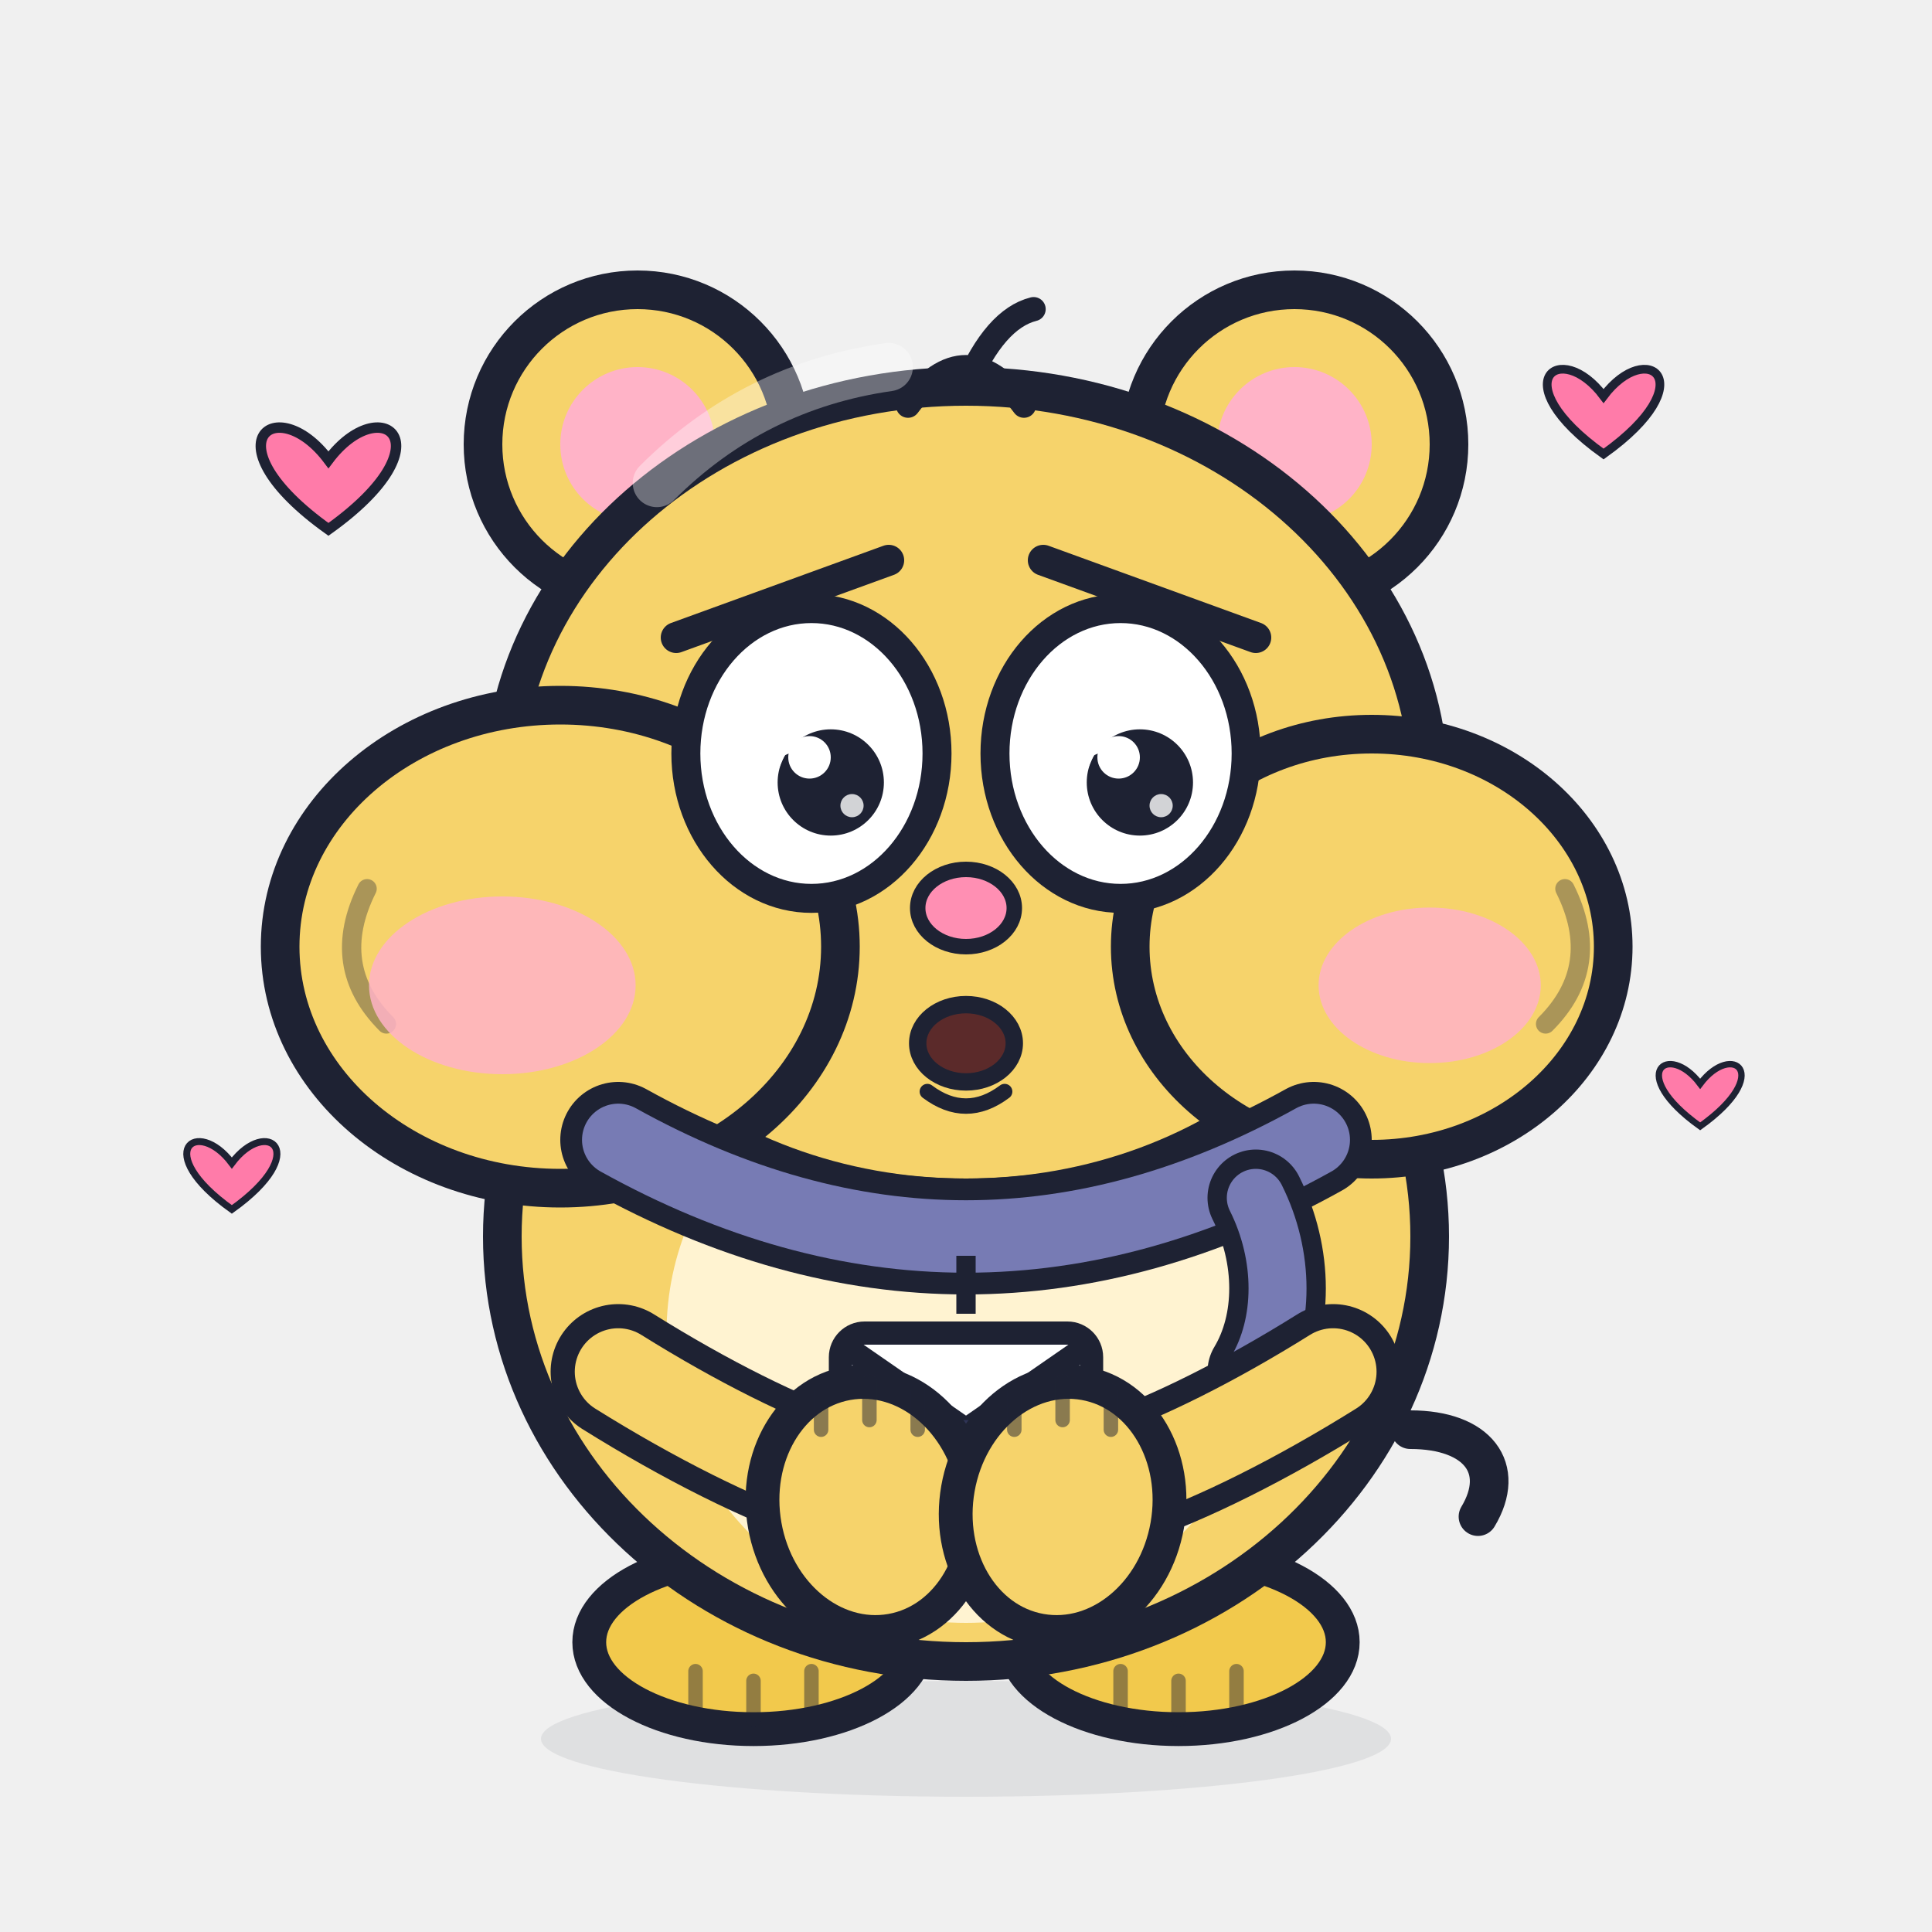
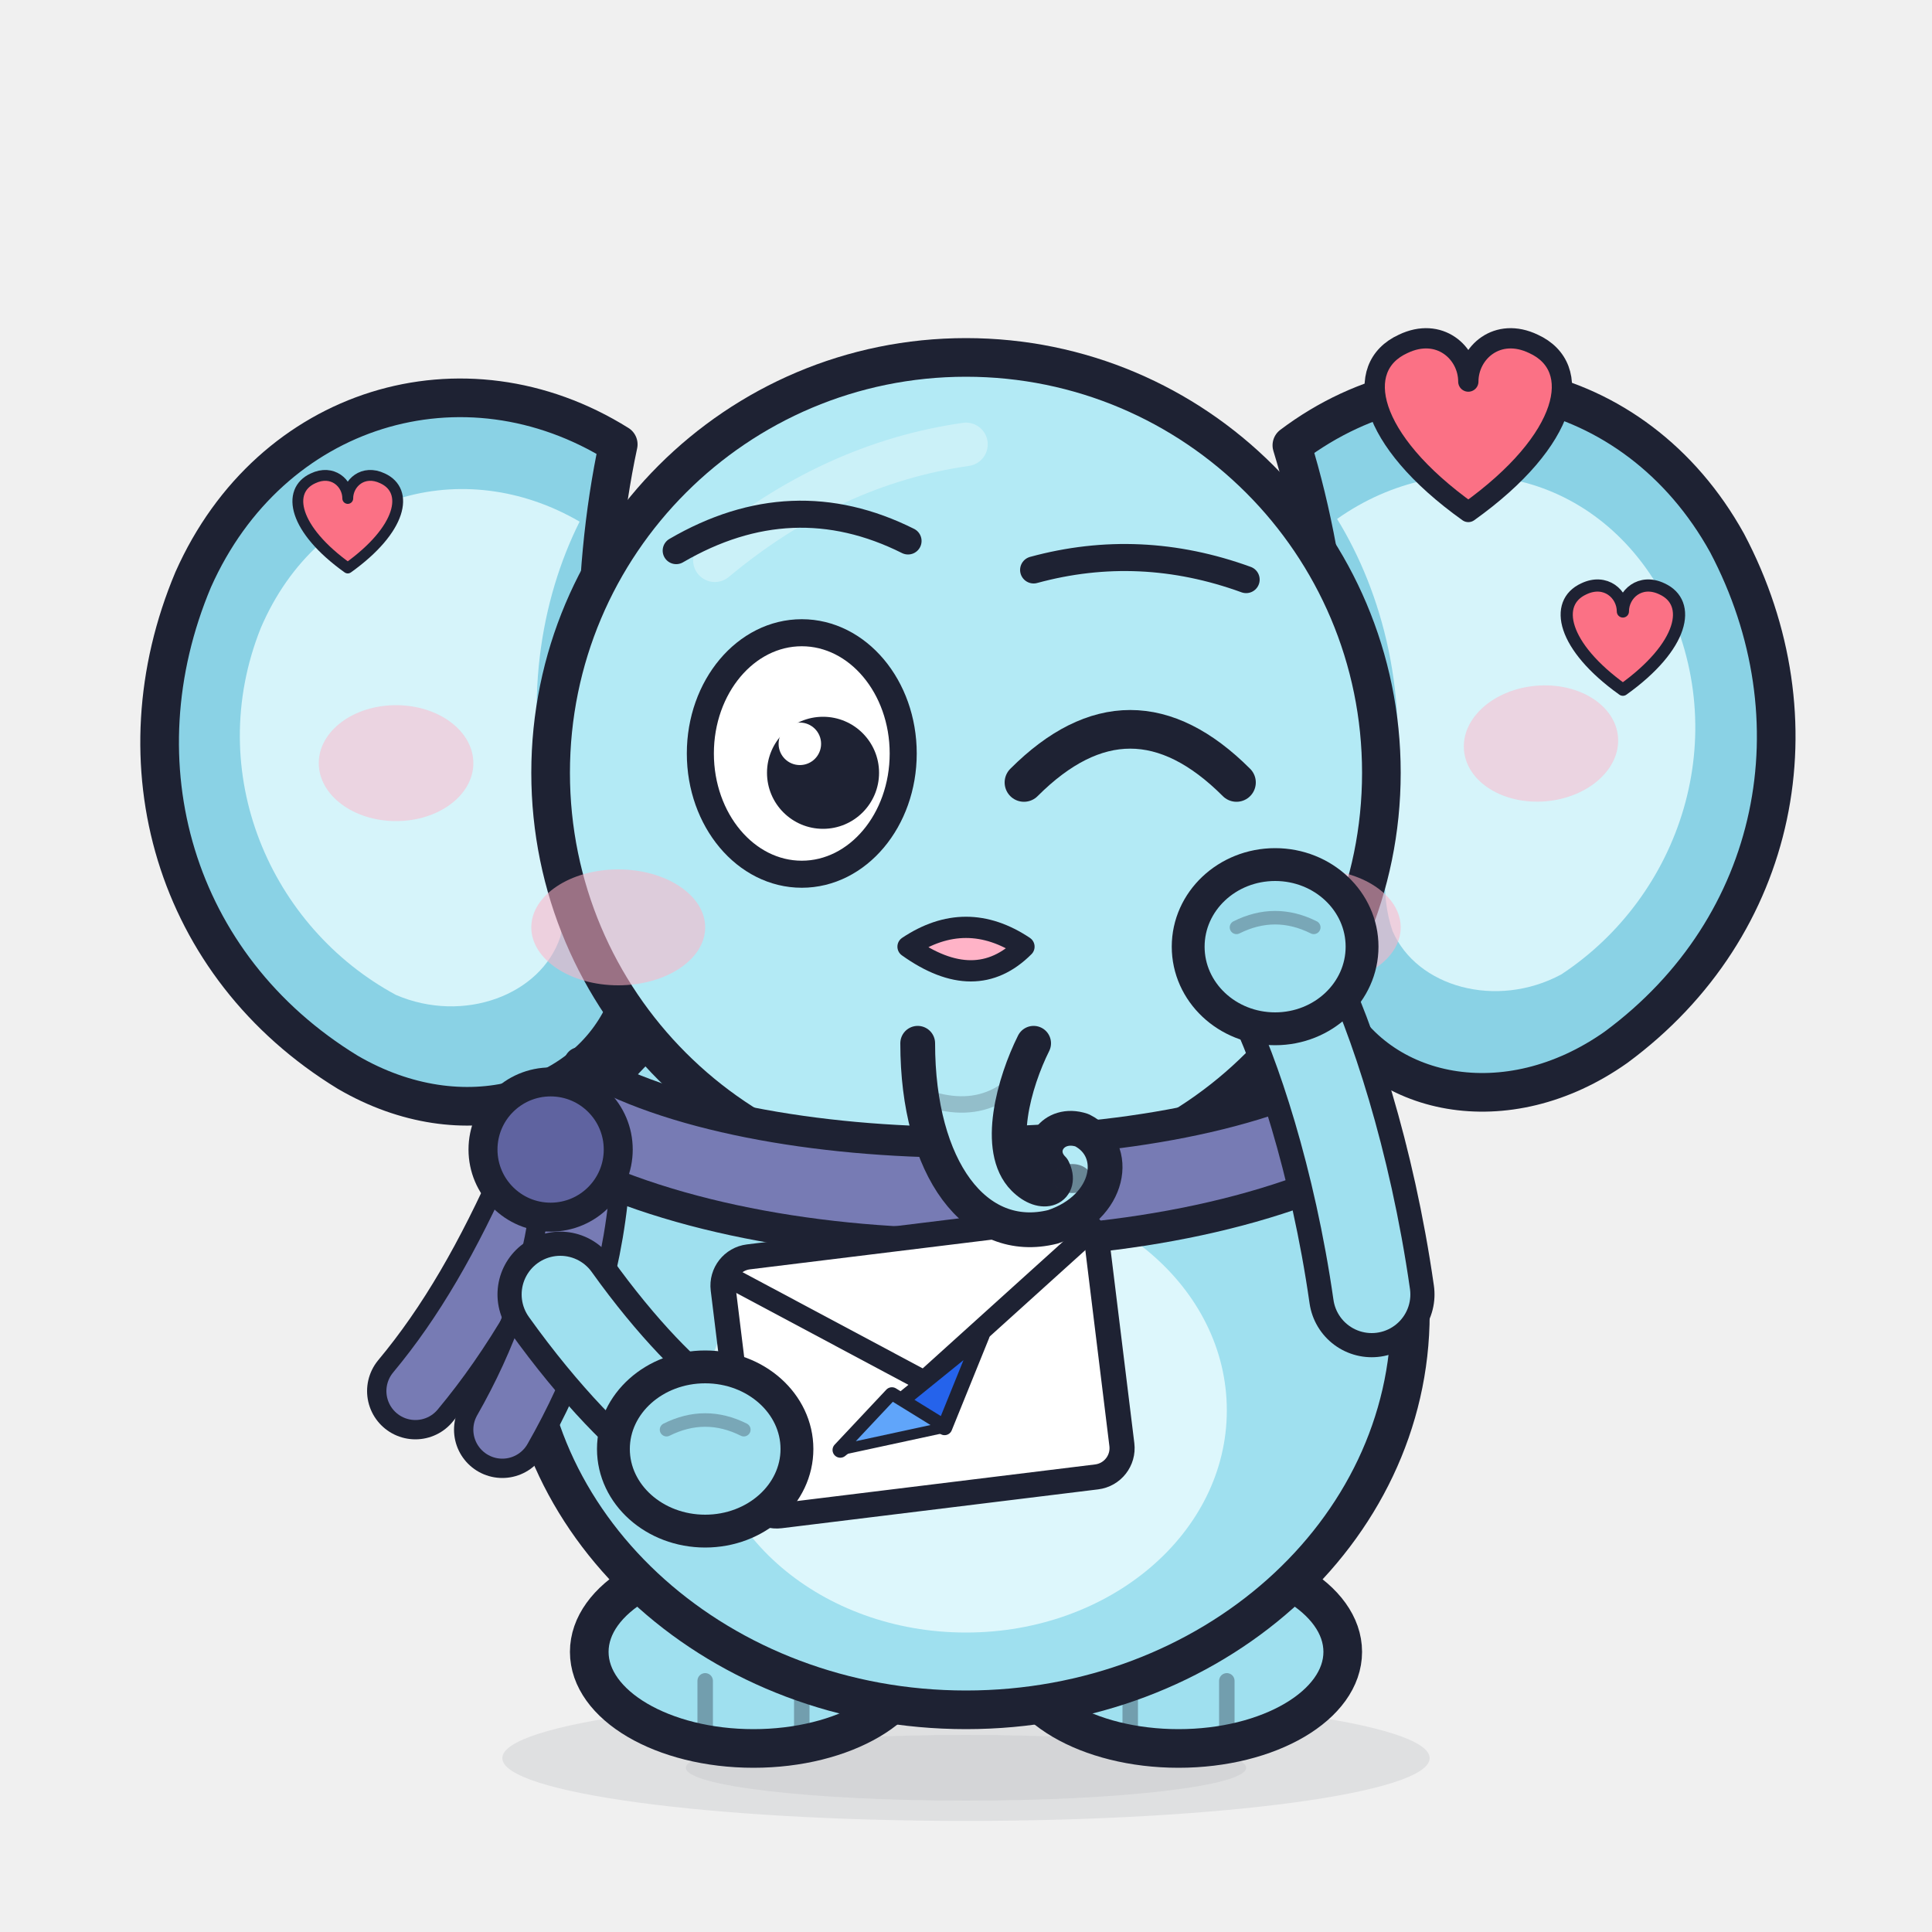
- <svg xmlns="http://www.w3.org/2000/svg" viewBox="0 0 200 200" width="88" height="88" role="img" aria-label="信使仓鼠小递 · 撒娇 Coquettish">
-   <style>
-   .ex-motion { animation: ex-sway 2.6s ease-in-out infinite; transform-box: fill-box; transform-origin: 50% 100%; }
-   .ex-anim-tear { animation: ex-tear 1.8s ease-in infinite; transform-box: fill-box; transform-origin: center; }
-   .ex-anim-sweat { animation: ex-tear 1.5s ease-in infinite; transform-box: fill-box; transform-origin: center; }
-   .ex-anim-heart { animation: ex-heart 2.2s ease-out infinite; transform-box: fill-box; transform-origin: center; }
-   .ex-anim-spark { animation: ex-spark 1.9s ease-in-out infinite; transform-box: fill-box; transform-origin: center; }
-   .ex-anim-rain { animation: ex-rain 1.4s linear infinite; transform-box: fill-box; transform-origin: center; }
-   .ex-anim-confetti { animation: ex-confetti 2.4s linear infinite; transform-box: fill-box; transform-origin: center; }
-   .ex-anim-pulse { animation: ex-pulse 1.6s ease-in-out infinite; transform-box: fill-box; transform-origin: center; }
-   .ex-anim-knock { animation: ex-knock 0.55s ease-in-out infinite; transform-box: fill-box; transform-origin: center; }
-   .ex-anim-knockline { animation: ex-knockline 0.55s ease-out infinite; transform-box: fill-box; transform-origin: center; }
-   .ex-anim-palm { animation: ex-palm 0.9s ease-in-out infinite; transform-box: fill-box; transform-origin: center; }
-   .ex-anim-steam { animation: ex-steam 1.8s ease-out infinite; transform-box: fill-box; transform-origin: center; }
-   .ex-anim-shock { animation: ex-shock 0.5s ease-in-out infinite; transform-box: fill-box; transform-origin: center; }
-   @keyframes ex-bob { 0%,100% { transform: translateY(0); } 50% { transform: translateY(-2.5px); } }
-   @keyframes ex-bounce { 0%,100% { transform: translateY(0); } 40% { transform: translateY(-6px); } 60% { transform: translateY(-2px); } }
-   @keyframes ex-tremble { 0%,100% { transform: translateX(0); } 25% { transform: translateX(-1px); } 75% { transform: translateX(1px); } }
-   @keyframes ex-sway { 0%,100% { transform: rotate(0deg); } 50% { transform: rotate(2deg); } }
-   @keyframes ex-shake { 0%,100% { transform: translateX(0); } 20% { transform: translateX(-4.24px); } 40% { transform: translateX(4.24px); } 60% { transform: translateX(-2.75px); } 80% { transform: translateX(1.75px); } }
-   @keyframes ex-tear { 0% { transform: translateY(0); opacity: 0; } 18% { opacity: 1; } 100% { transform: translateY(8.58px); opacity: 0; } }
-   @keyframes ex-heart { 0% { transform: translateY(0) scale(.65); opacity: 0; } 20% { opacity: 1; } 100% { transform: translateY(-14.04px) scale(1.15); opacity: 0; } }
-   @keyframes ex-spark { 0%,100% { transform: scale(.6) rotate(0deg); opacity: .3; } 50% { transform: scale(1.15) rotate(25deg); opacity: 1; } }
-   @keyframes ex-rain { 0% { transform: translateY(0); opacity: 0; } 20% { opacity: 1; } 100% { transform: translateY(9.36px); opacity: 0; } }
-   @keyframes ex-confetti { 0% { transform: translateY(-4px) rotate(0deg); opacity: 1; } 100% { transform: translateY(14px) rotate(200deg); opacity: 0; } }
-   @keyframes ex-pulse { 0%,100% { transform: scale(1); opacity: .35; } 50% { transform: scale(1.18); opacity: .7; } }
-   @keyframes ex-knock { 0%,100% { transform: translateX(3.51px); } 35% { transform: translateX(0); } }
-   @keyframes ex-knockline { 0%,100% { transform: scaleX(.6); opacity: .35; } 35% { transform: scaleX(1); opacity: 1; } }
-   @keyframes ex-palm { 0%,100% { transform: translateY(0) rotate(0deg); } 50% { transform: translateY(-1px) rotate(-4deg); } }
-   @keyframes ex-steam { 0% { transform: translateY(0); opacity: .7; } 100% { transform: translateY(-7.02px); opacity: 0; } }
-   @keyframes ex-shock { 0%,100% { transform: scaleX(.7); opacity: .4; } 50% { transform: scaleX(1.25); opacity: 1; } }
-   @keyframes ex-drift { 0%,100% { transform: translateY(0); } 50% { transform: translateY(-1.56px); } }
-   @media (prefers-reduced-motion: reduce) {
-     .ex-motion, [class*="ex-anim-"] { animation: none !important; }
-   }
-   </style>
-   <g class="ex-motion ex-coquettish">
-     <g class="ex-base">
-       <ellipse cx="100" cy="180" rx="44" ry="6" fill="#1E2233" opacity=".08" />
-       <path d="M146 148c7 0 10 4 7 9" fill="none" stroke="#1E2233" stroke-width="4" stroke-linecap="round" />
-       <g fill="#F2C94C" stroke="#1E2233" stroke-width="3.5">
-         <ellipse cx="78" cy="170" rx="17" ry="9" />
-         <ellipse cx="122" cy="170" rx="17" ry="9" />
-       </g>
-       <g stroke="#1E2233" stroke-width="1.5" opacity=".45" stroke-linecap="round">
-         <path d="M72 173v4" />
-         <path d="M78 174v4" />
-         <path d="M84 173v4" />
-         <path d="M116 173v4" />
-         <path d="M122 174v4" />
-         <path d="M128 173v4" />
-       </g>
-       <ellipse cx="100" cy="128" rx="48" ry="44" fill="#F6D36B" stroke="#1E2233" stroke-width="4" />
-       <ellipse cx="100" cy="138" rx="31" ry="30" fill="#FFF3D1" />
-       <g fill="#F6D36B" stroke="#1E2233" stroke-width="4">
-         <circle cx="66" cy="46" r="16" />
-         <circle cx="134" cy="46" r="16" />
-       </g>
-       <g fill="#FFB3C7">
-         <circle cx="66" cy="46" r="8" />
-         <circle cx="134" cy="46" r="8" />
-       </g>
-       <ellipse cx="100" cy="82" rx="48" ry="42" fill="#F6D36B" stroke="#1E2233" stroke-width="4" />
-       <path d="M94 42q6-8 12 0M100 40q3-7 7-8" fill="none" stroke="#1E2233" stroke-width="2.5" stroke-linecap="round" />
-       <g fill="#F6D36B" stroke="#1E2233" stroke-width="4">
-         <ellipse cx="58" cy="98" rx="29" ry="25" />
-         <ellipse cx="142" cy="98" rx="25" ry="22" />
-       </g>
-       <path d="M38 92q-4 8 2 14M162 92q4 8-2 14" fill="none" stroke="#1E2233" stroke-width="2" opacity=".35" stroke-linecap="round" />
-       <path d="M64 118q36 20 72 0" fill="none" stroke="#1E2233" stroke-width="12" stroke-linecap="round" />
-       <path d="M64 118q36 20 72 0" fill="none" stroke="#777BB4" stroke-width="7.5" stroke-linecap="round" />
-       <path d="M130 124c3 6 3 13 0 18" fill="none" stroke="#1E2233" stroke-width="10" stroke-linecap="round" />
-       <path d="M130 124c3 6 3 13 0 18" fill="none" stroke="#777BB4" stroke-width="6" stroke-linecap="round" />
-       <line x1="100" y1="130" x2="100" y2="136" stroke="#1E2233" stroke-width="2" />
-       <rect x="87" y="138" width="26" height="19" rx="2.5" fill="#FFFFFF" stroke="#1E2233" stroke-width="2.4" />
-       <path d="M87 139l13 9 13-9" fill="none" stroke="#1E2233" stroke-width="2.4" stroke-linejoin="round" />
-       <rect x="97" y="147" width="6" height="10" rx="1.5" fill="#2F3456" />
-       <path d="M68 50q10-10 24-12" fill="none" stroke="#FFF" stroke-width="5" opacity=".35" stroke-linecap="round" />
+ <svg xmlns="http://www.w3.org/2000/svg" width="88" height="88" viewBox="0 0 200 200" role="img" aria-labelledby="petTitle petDesc">
+   <g stroke-linecap="round" stroke-linejoin="round">
+     <ellipse cx="100" cy="182" rx="48" ry="6.5" fill="#1E2233" opacity=".08" />
+     <ellipse cx="100" cy="183" rx="29" ry="3.4" fill="#1E2233" opacity=".06" />
+     <g fill="#9FE0EF" stroke="#1E2233" stroke-width="4">
+       <ellipse cx="78" cy="171" rx="17" ry="10" />
+       <ellipse cx="122" cy="171" rx="17" ry="10" />
    </g>
-     <g class="ex-face">
-       <ellipse cx="84" cy="78" rx="13" ry="15" fill="#FFF" stroke="#1E2233" stroke-width="3" />
-       <circle cx="86" cy="81" r="5.5" fill="#1E2233" />
-       <circle cx="83.8" cy="78.4" r="2.2" fill="#FFF" />
-       <circle cx="88.2" cy="83.4" r="1.2" fill="#FFF" opacity=".8" />
-       <path d="M80 73l1.2 2.8 2.8 1.2-2.8 1.2-1.2 2.8-1.2-2.8-2.8-1.2 2.8-1.2z" fill="#FFF" />
-       <ellipse cx="116" cy="78" rx="13" ry="15" fill="#FFF" stroke="#1E2233" stroke-width="3" />
-       <circle cx="118" cy="81" r="5.5" fill="#1E2233" />
-       <circle cx="115.8" cy="78.4" r="2.2" fill="#FFF" />
-       <circle cx="120.2" cy="83.4" r="1.2" fill="#FFF" opacity=".8" />
-       <path d="M112 73l1.2 2.8 2.8 1.2-2.8 1.2-1.2 2.8-1.2-2.8-2.8-1.2 2.8-1.2z" fill="#FFF" />
-       <path d="M70 66L92 58" fill="none" stroke="#1E2233" stroke-width="3.2" stroke-linecap="round" />
-       <path d="M130 66L108 58" fill="none" stroke="#1E2233" stroke-width="3.2" stroke-linecap="round" />
-       <ellipse cx="100" cy="94" rx="5" ry="4" fill="#FF8FB3" stroke="#1E2233" stroke-width="1.6" />
-       <ellipse cx="100" cy="108" rx="5" ry="4" fill="#5B2A2A" stroke="#1E2233" stroke-width="1.8" />
-       <path d="M96 113q4 3 8 0" fill="none" stroke="#1E2233" stroke-width="1.6" stroke-linecap="round" />
-       <ellipse cx="52" cy="102" rx="13.8" ry="9.2" fill="#FFB3C7" opacity="0.85" />
-       <ellipse cx="148" cy="102" rx="11.5" ry="8.05" fill="#FFB3C7" opacity="0.85" />
+     <g fill="none" stroke="#1E2233" stroke-width="1.6" opacity=".35">
+       <path d="M73 174v5" />
+       <path d="M83 174v5" />
+       <path d="M117 174v5" />
+       <path d="M127 174v5" />
    </g>
-     <g class="ex-arms">
-       <path d="M64 142c8 5 16 9 22 11" fill="none" stroke="#1E2233" stroke-width="14" stroke-linecap="round" />
-       <path d="M64 142c8 5 16 9 22 11" fill="none" stroke="#F6D36B" stroke-width="9" stroke-linecap="round" />
-       <ellipse cx="90" cy="156" rx="11" ry="13" fill="#F6D36B" stroke="#1E2233" stroke-width="3.5" transform="rotate(-10 90 156)" />
-       <g stroke="#1E2233" stroke-width="1.5" opacity=".5" stroke-linecap="round">
-         <path d="M85 148v-4" />
-         <path d="M90 147v-4" />
-         <path d="M95 148v-4" />
-       </g>
-       <path d="M138 142c-8 5-16 9-22 11" fill="none" stroke="#1E2233" stroke-width="14" stroke-linecap="round" />
-       <path d="M138 142c-8 5-16 9-22 11" fill="none" stroke="#F6D36B" stroke-width="9" stroke-linecap="round" />
-       <ellipse cx="110" cy="156" rx="11" ry="13" fill="#F6D36B" stroke="#1E2233" stroke-width="3.5" transform="rotate(10 110 156)" />
-       <g stroke="#1E2233" stroke-width="1.5" opacity=".5" stroke-linecap="round">
-         <path d="M105 148v-4" />
-         <path d="M110 147v-4" />
-         <path d="M115 148v-4" />
-       </g>
+     <ellipse cx="100" cy="136" rx="46" ry="41" fill="#9FE0EF" stroke="#1E2233" stroke-width="4" />
+     <ellipse cx="100" cy="146" rx="27" ry="23" fill="#DDF7FC" />
+     <g transform="rotate(0 64 72)">
+       <path d="M64 46 C48 36 28 42 20 60 C12 79 18 100 36 111 C48 118 61 114 65 104 C66 100 66 96 65 92 C61 77 61 60 64 46 Z" fill="#8AD2E5" stroke="#1E2233" stroke-width="4" />
+       <path d="M60 54 C48 47 33 51 27 65 C21 80 28 96 41 103 C48 106 56 103 58 97 C59 93 58 89 57 85 C54 73 56 62 60 54 Z" fill="#D6F4FA" />
+       <ellipse cx="41" cy="79" rx="8" ry="6" fill="#FFB3C7" opacity=".5" />
    </g>
-     <g class="ex-effects">
-       <g class="ex-anim-heart" style="animation-delay:0s" transform="translate(34 44) scale(0.9)">
-         <path d="M0 4C-6-4-14 2 0 12C14 2 6-4 0 4Z" fill="#FF7BA9" stroke="#1E2233" stroke-width="1.2" />
-       </g>
-       <g class="ex-anim-heart" style="animation-delay:0.4s" transform="translate(166 38) scale(0.75)">
-         <path d="M0 4C-6-4-14 2 0 12C14 2 6-4 0 4Z" fill="#FF7BA9" stroke="#1E2233" stroke-width="1.2" />
-       </g>
-       <g class="ex-anim-heart" style="animation-delay:0.8s" transform="translate(24 118) scale(0.6)">
-         <path d="M0 4C-6-4-14 2 0 12C14 2 6-4 0 4Z" fill="#FF7BA9" stroke="#1E2233" stroke-width="1.2" />
-       </g>
-       <g class="ex-anim-heart" style="animation-delay:1.2s" transform="translate(176 110) scale(0.55)">
-         <path d="M0 4C-6-4-14 2 0 12C14 2 6-4 0 4Z" fill="#FF7BA9" stroke="#1E2233" stroke-width="1.2" />
-       </g>
+     <g transform="rotate(-5 136 72)">
+       <path d="M136 46 C152 36 172 42 180 60 C188 79 182 100 164 111 C152 118 139 114 135 104 C134 100 134 96 135 92 C139 77 139 60 136 46 Z" fill="#8AD2E5" stroke="#1E2233" stroke-width="4" />
+       <path d="M140 54 C152 47 167 51 173 65 C179 80 172 96 159 103 C152 106 144 103 142 97 C141 93 142 89 143 85 C146 73 144 62 140 54 Z" fill="#D6F4FA" />
+       <ellipse cx="159" cy="79" rx="8" ry="6" fill="#FFB3C7" opacity=".5" />
    </g>
+     <circle cx="100" cy="80" r="43" fill="#B3EAF5" stroke="#1E2233" stroke-width="4" />
+     <path d="M74 58 Q86 48 100 46" fill="none" stroke="#FFFFFF" stroke-width="4.5" opacity=".32" />
+     <ellipse cx="64" cy="96" rx="9" ry="6" fill="#FFB3C7" opacity=".55" />
+     <ellipse cx="136" cy="96" rx="9" ry="6" fill="#FFB3C7" opacity=".55" />
+     <g>
+       <ellipse cx="83" cy="78" rx="10.5" ry="12.5" fill="#FFFFFF" stroke="#1E2233" stroke-width="2.8" />
+       <circle cx="85.2" cy="80" r="5.8" fill="#1E2233" />
+       <circle cx="82.8" cy="77" r="2.2" fill="#FFFFFF" />
+       <path d="M106 81 Q117 70 128 81" fill="none" stroke="#1E2233" stroke-width="4" />
+     </g>
+     <g fill="none" stroke="#1E2233" stroke-width="2.8">
+       <path d="M70 57 Q82 50 94 56" />
+       <path d="M107 59 Q118 56 129 60" />
+     </g>
+     <path d="M94 98 Q100 94 106 98 Q101 103 94 98 Z" fill="#FFB3C7" stroke="#1E2233" stroke-width="2.2" />
+     <g>
+       <path d="M56 122 C52 131 48 138 43 144" fill="none" stroke="#1E2233" stroke-width="10" />
+       <path d="M56 122 C52 131 48 138 43 144" fill="none" stroke="#777BB4" stroke-width="6" />
+       <path d="M60 124 C59 133 56 141 52 148" fill="none" stroke="#1E2233" stroke-width="10" />
+       <path d="M60 124 C59 133 56 141 52 148" fill="none" stroke="#777BB4" stroke-width="6" />
+       <path d="M60 110 C78 121 122 121 140 110 L144 119 C122 132 78 132 56 119 Z" fill="#777BB4" stroke="#1E2233" stroke-width="3.2" />
+       <circle cx="57" cy="119" r="7" fill="#5F63A0" stroke="#1E2233" stroke-width="3" />
+     </g>
+     <g transform="rotate(-7 95.5 141.5)">
+       <rect x="76" y="128" width="39" height="27" rx="3" fill="#FFFFFF" stroke="#1E2233" stroke-width="2.6" />
+       <path d="M77 130 L95.5 143 L114 130" fill="none" stroke="#1E2233" stroke-width="2.2" />
+       <path d="M86 149 L102 139 L97 148 L92 144 Z" fill="#2563EB" stroke="#1E2233" stroke-width="1.6" />
+       <path d="M86 149 L92 144 L97 148 Z" fill="#60A5FA" stroke="#1E2233" stroke-width="1.1" />
+     </g>
+     <path d="M58 134 C63 141 68 146 71 148" fill="none" stroke="#1E2233" stroke-width="13" />
+     <path d="M58 134 C63 141 68 146 71 148" fill="none" stroke="#9FE0EF" stroke-width="8" />
+     <ellipse cx="73" cy="150" rx="9.5" ry="8.5" fill="#9FE0EF" stroke="#1E2233" stroke-width="3.4" />
+     <path d="M69 148 q4 -2 8 0" fill="none" stroke="#1E2233" stroke-width="1.4" opacity=".3" />
+     <path d="M95 108 C95 121 101 129 109 127 C115 125 116 119 112 117 C109 116 107 119 109 121 C110 123 108 124 106 122 C103 119 105 112 107 108" fill="#B3EAF5" />
+     <path d="M95 108 C95 121 101 129 109 127 C115 125 116 119 112 117 C109 116 107 119 109 121 C110 123 108 124 106 122 C103 119 105 112 107 108" fill="none" stroke="#1E2233" stroke-width="3.6" />
+     <ellipse cx="111" cy="122" rx="2" ry="1.5" fill="#1E2233" opacity=".5" />
+     <path d="M97 114 Q101 115 104 113" fill="none" stroke="#1E2233" stroke-width="1.7" opacity=".22" />
+     <path d="M142 134 C140 120 136 108 133 102" fill="none" stroke="#1E2233" stroke-width="13" />
+     <path d="M142 134 C140 120 136 108 133 102" fill="none" stroke="#9FE0EF" stroke-width="8" />
+     <ellipse cx="132" cy="98" rx="9" ry="8.5" fill="#9FE0EF" stroke="#1E2233" stroke-width="3.4" />
+     <path d="M128 96 q4 -2 8 0" fill="none" stroke="#1E2233" stroke-width="1.4" opacity=".3" />
+     <path transform="translate(152 44) scale(1.5)" d="M0 6 C-7 1 -8 -4 -4.5 -5.6 C-2 -6.8 0 -5 0 -3 C0 -5 2 -6.8 4.5 -5.6 C8 -4 7 1 0 6 Z" fill="#FB7185" stroke="#1E2233" stroke-width="1.4" />
+     <path transform="translate(168 66) scale(0.9)" d="M0 6 C-7 1 -8 -4 -4.5 -5.6 C-2 -6.8 0 -5 0 -3 C0 -5 2 -6.8 4.5 -5.6 C8 -4 7 1 0 6 Z" fill="#FB7185" stroke="#1E2233" stroke-width="1.4" />
+     <path transform="translate(36 54) scale(0.8)" d="M0 6 C-7 1 -8 -4 -4.5 -5.6 C-2 -6.8 0 -5 0 -3 C0 -5 2 -6.8 4.5 -5.6 C8 -4 7 1 0 6 Z" fill="#FB7185" stroke="#1E2233" stroke-width="1.4" />
  </g>
</svg>
